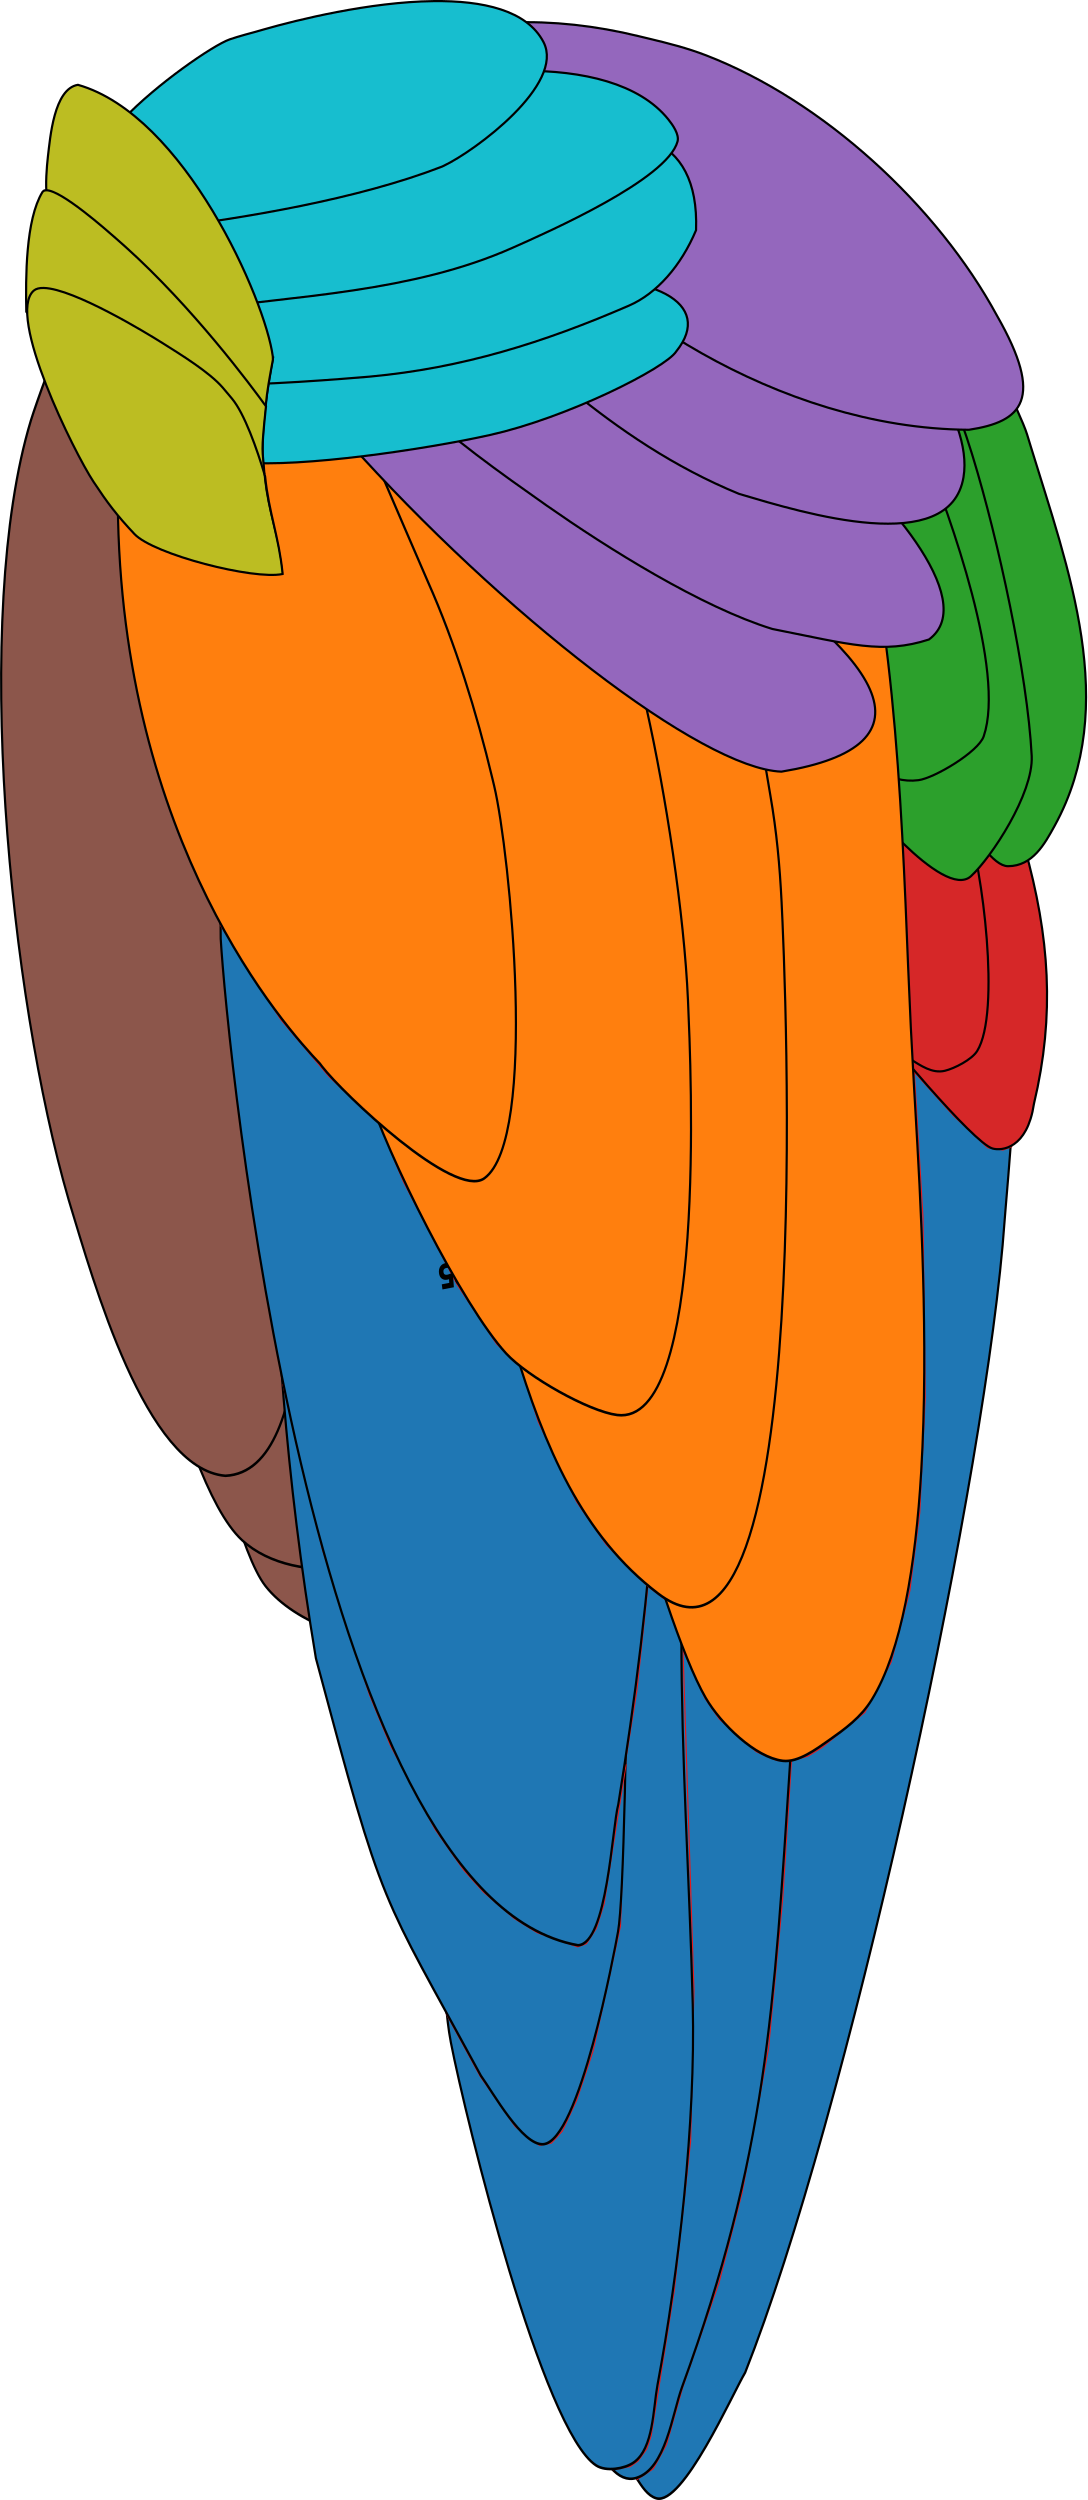
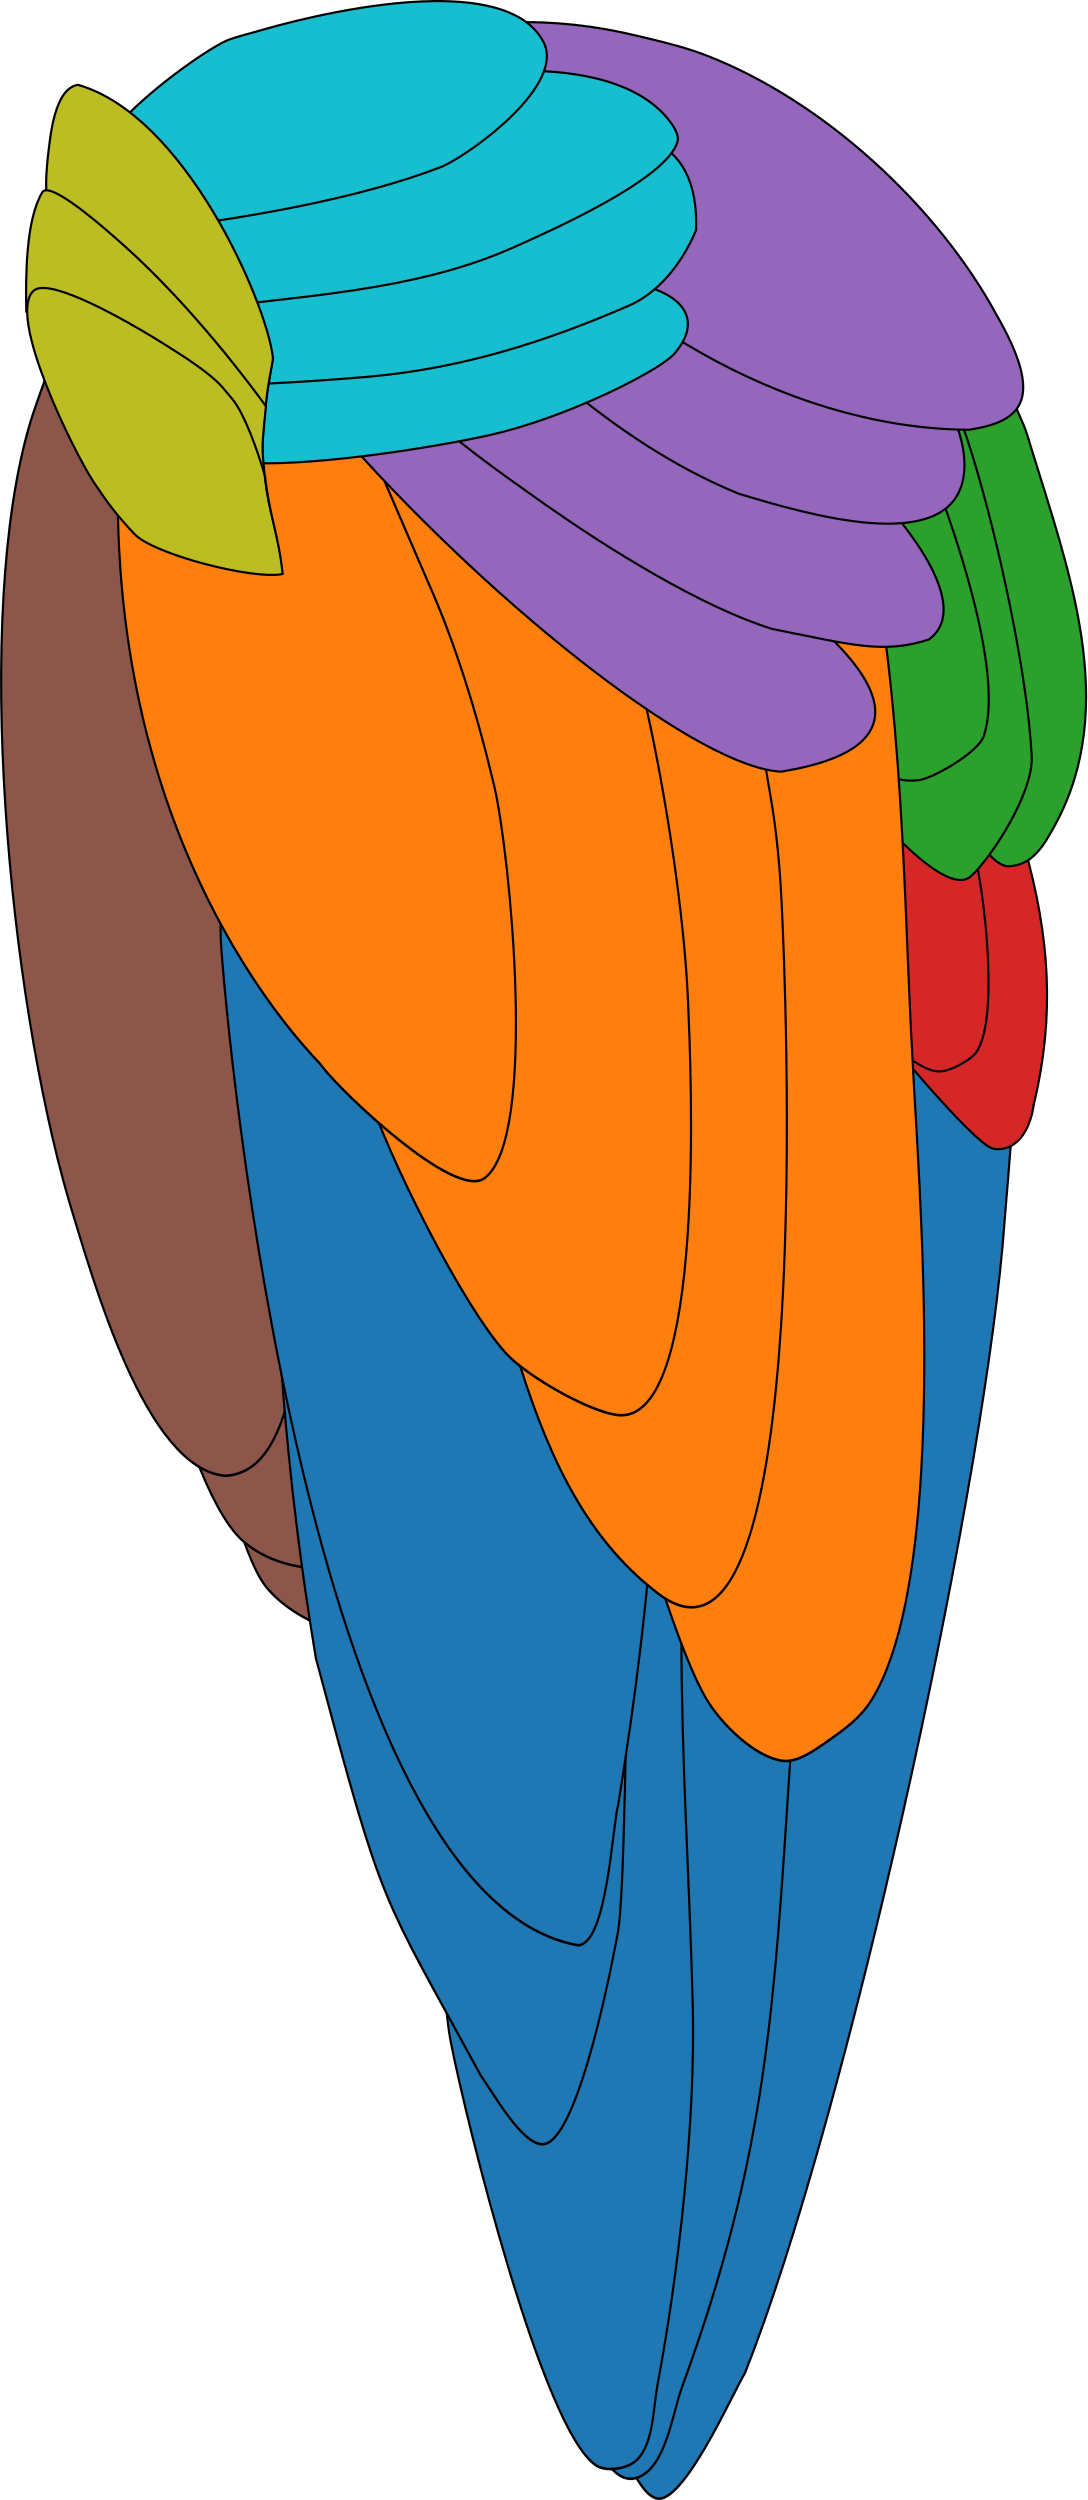
<svg xmlns="http://www.w3.org/2000/svg" width="247.957mm" height="570.177mm" viewBox="0 0 247.957 570.178" version="1.1" id="svg42">
  <style type="text/css" id="style1">
/* As-built feather catalog. Presentation lives here; elements carry classes only. */
.group {
  stroke: #000000;
  stroke-width: 0.5;
}
.label {
  font-family: sans-serif;
  font-size: 6px;
  fill: #000000;
  text-anchor: middle;
}
.outline {
  stroke: #000000;
}
.centerline {
  fill: none;
  stroke-width: 0.265;
  stroke-linecap: butt;
  stroke-linejoin: miter;
}

/* P -- primaries */
.P .outline { fill: #1f77b4; }

/* S -- secondaries */
.S .outline { fill: #ff7f0e; }

/* A -- alula */
.A .outline { fill: #2ca02c; }

/* PC -- primary coverts */
.PC .outline { fill: #d62728; }

/* SC -- secondary coverts */
.SC .outline { fill: #9467bd; }

/* MC -- median coverts */
.MC .outline { fill: #17becf; }

/* LC -- lesser coverts */
.LC .outline { fill: #bcbd22; }

/* B -- body feathers */
.B .outline { fill: #8c564b; }

/* Visibility lines: where each feather passes under the ones in front of it,
   i.e. the edge of the part that is still exposed when the wing is assembled. */
.visibility-line {
  fill: none;
  stroke: #e41a1c;
  stroke-width: 0.265;
  stroke-linecap: round;
  stroke-linejoin: round;
}
</style>
-   <defs id="defs42" />
-   <g id="B" transform="matrix(1.006049,0.09641559,-0.01794757,1.190729,44.96612,-2005.389)" style="display:inline">
-     <g id="B1" transform="matrix(0.9993908,-0.0348995,-0.0348995,-0.9993908,-12.82086,2033.619)" data-fill="#8c564b" class="group B">
+   <defs id="defs42">
+     <g id="B1-def" class="group B" data-fill="#8c564b" transform="translate(-17.49344,2030.981) scale(1,-1)">
      <path id="B1-outline" class="outline" d="M 133.987 119.247 L 139.544 66.207 L 109.295 55.281 C 114.968 53.764 120.694 52.455 126.431 51.191 C 126.431 51.191 128.258 50.811 128.29 50.804 C 131.075 50.209 133.883 49.734 136.672 49.166 C 150.635 46.323 164.905 45.994 179.149 45.995 C 186.321 45.996 197.68 46.802 204.482 48.879 C 208.634 50.148 278.716 62.831 289.846 73.342 C 296.76 79.872 300.45 95.396 298.615 104.567 C 295.781 118.726 215.853 125.749 202.384 125.749 C 205.805 125.749 196.789 125.614 194.797 125.541 C 183.745 125.137 172.688 124.66 161.631 124.155 C 153.162 123.367 144.343 120.766 135.913 119.556 C 135.25 119.454 134.646 119.349 133.987 119.247 z " transform="rotate(-90,164.714,172.6854)" />
    </g>
-     <g id="B2" transform="matrix(0.9876884,-0.1564345,-0.1564345,-0.9876884,-292.7907,2070.802)" data-fill="#8c564b" class="group B" style="display:inline">
+     <g id="B2-def" class="group B" data-fill="#8c564b" transform="translate(-318.8504,2014.889) scale(1,-1)">
      <path id="B2-outline" class="outline" d="M 434.324 115.5 L 433.61 75.368 L 374.199 61.805 C 407.468 53.501 455.055 44.567 465.74 43.508 C 465.74 43.508 467.545 43.338 468.45 43.274 C 473.64 42.912 478.546 42.143 483.782 42.143 C 502.71 42.143 561.434 46.437 574.289 59.86 C 579.568 65.373 581.684 75.126 581.254 82.844 C 580.936 86.49 573.319 89.251 570.691 90.547 C 535.454 107.926 493.089 116.233 453.891 116.233 L 451.171 116.233 C 447.233 116.233 443.328 115.977 439.397 115.806 C 437.707 115.733 436.016 115.621 434.324 115.5 z " transform="rotate(-90,452.3034,163.2412)" />
    </g>
-     <g id="B3" transform="matrix(0.9702957,-0.2419219,-0.2419219,-0.9702957,-560.447,2151.048)" data-fill="#8c564b" class="group B" style="display:inline">
+     <g id="B3-def" class="group B" data-fill="#8c564b" transform="translate(-614.4644,2001.304) scale(1,-1)">
      <path id="B3-outline" class="outline" d="M 605.473 84.469 C 605.451 84.035 605.394 83.375 605.391 83.06 C 607.123 80.599 619.165 72.137 621.664 70.557 C 655.894 48.915 728.188 41.084 768.202 45.554 C 767.942 45.522 768.723 45.615 768.982 45.648 C 784.184 47.605 821.373 51.187 825.54 68.835 C 828.26 90.6 778.393 96.891 765.308 100.937 C 765.308 100.937 762.781 101.611 761.524 101.994 C 756.55 103.507 751.311 104.441 746.207 105.416 C 730.803 108.36 715.737 110.453 700.798 111.418 L 699.335 97.547 L 605.473 84.469 z " transform="rotate(-90,711.2322,150.6894)" />
    </g>
+     <g id="P1-def" class="group P" data-fill="#1f77b4" transform="translate(-135.6171,554.8052) scale(1,-1)">
+       <path d="m 277.066,454.447 c 1.586,-19.457 -0.151,-29.427 -1.98,-49.074 -5.526,-51.175 -35.739,-165.845 -58.73,-214.214 -2.921,-4.101 -14.198,-25.326 -20.256,-23.908 -2.025,0.474 -3.353,2.326 -4.575,3.876 -12.255,15.536 -14.022,165.924 -18.575,197.721 6.555,55.275 7.631,109.494 15.072,136.474 37.727,4.045 44.701,4.819 67.877,7.212 9.658,-11.67 16.364,-43.218 21.167,-58.087 z" id="P1-outline" class="outline" />
+     </g>
+     <g id="P2-def" class="group P" data-fill="#1f77b4" transform="translate(-280.9891,561.2482) scale(1,-1)">
+       <path d="m 371.971,313.509 c -3.692,-46.985 -5.28,-74.512 -24.644,-118.661 -2.254,-5.139 -3.715,-15.557 -10.43,-17.278 -16.549,-4.242 -25.877,73.896 -28.295,86.428 -1.137,5.897 4.59,150.222 4.565,225.401 1.718,7.301 2.327,2.451 4.199,20.261 16.561,1.881 28.088,4.274 53.4,6.06 1.01,-3.592 2.551,-11.307 3.9,-16.682 1.972,-7.865 1.744,-15.629 2.693,-23.553 3.692,-30.813 0.143,-52.898 -1.346,-83.082 -1.274,-25.813 -2.498,-51.619 -3.998,-77.402 -0.029,-0.497 -0.059,-1.989 -0.044,-1.492 z" id="P2-outline" class="outline" />
+     </g>
+     <g id="P3-def" class="group P" data-fill="#1f77b4" transform="translate(-424.3646,566.1154) scale(1,-1)">
+       <path id="P3-outline" class="outline" d="M 496.177 514.51 L 442.482 513.217 C 434.013 465.721 429.809 416.407 421.992 340.163 C 422.362 336.79 422.914 332.229 423.445 328.52 C 425.501 313.53 428.515 298.735 429.94 283.609 C 430.441 278.293 430.001 272.786 430.756 267.511 C 432.917 252.415 445.222 192.108 456.784 184.521 C 458.895 183.136 463.113 183.287 465.343 184.341 C 470.11 186.593 470.647 194.182 472.042 198.555 C 478.787 219.696 485.099 247.799 486.356 269.879 C 487.689 293.293 487.822 316.733 489.913 340.131 C 492.723 371.583 498.441 403.147 497.615 434.915 C 497.577 436.384 497.409 437.837 497.372 439.307 C 497.373 438.818 497.37 440.284 497.37 440.773 C 497.367 448.233 497.381 455.341 496.451 462.544 C 494.943 474.225 499.486 485.549 498.331 497.409 C 497.762 503.257 497.028 508.913 496.177 514.51 z " />
+     </g>
+     <g id="P4-def" class="group P" data-fill="#1f77b4" transform="translate(-563.7171,581.9312) scale(1,-1)">
+       <path id="P4-outline" class="outline" d="M 608.77 531.337 L 542.542 523.933 C 535.886 481.278 532.679 423.168 546.521 354.027 C 562.292 304.885 560.931 310.37 584.164 274.688 C 586.94 271.462 593.647 261.431 598.353 261.666 C 606.605 262.081 614.711 298.665 615.445 302.056 C 618.123 314.433 618.145 435.52 618.145 438.783 L 618.145 442.455 C 618.145 448.974 618.153 455.522 617.878 462.033 C 616.902 485.157 614.23 508.699 608.77 531.337 z " />
+     </g>
+     <g id="P5-def" class="group P" data-fill="#1f77b4" transform="translate(-688.4364,581.6477) scale(1,-1)">
+       <path id="P5-outline" class="outline" d="M 738.514 525.206 L 669.184 528.38 C 666.307 518.301 663.867 508.014 662.475 497.816 C 660.754 478.021 653.927 314.748 713.072 296.148 C 719.671 295.371 724.233 317.032 726.312 321.137 C 740.204 359.385 751.48 399.67 751.48 440.599 L 751.48 444.986 C 751.48 451.202 751.332 457.412 750.773 463.604 C 748.914 484.158 747.07 505.445 738.78 524.614 C 738.694 524.813 738.6 525.007 738.514 525.206 z " />
+     </g>
+     <g id="PC1-def" class="group PC" data-fill="#d62728" transform="translate(271.4071,457.9929) scale(1,-1)">
+       <path id="PC1-outline" class="outline" d="M 437.261 224.892 L 386.687 227.094 C 386.227 208.507 387.963 189.89 391.037 170.267 C 392.429 161.386 394.689 150.903 398.031 142.53 C 400.348 136.726 413.527 107.208 417.473 104.798 C 419.285 103.692 425.065 102.561 429.314 112.087 C 439.462 130.384 442.991 147.924 442.991 168.836 L 442.991 172.331 C 442.991 176.957 442.806 181.678 442.474 186.291 C 441.538 199.308 439.685 212.157 437.261 224.892 z " />
+     </g>
+     <g id="PC2-def" class="group PC" data-fill="#d62728" transform="translate(187.2406,459.2791) scale(1,-1)">
+       <path id="PC2-outline" class="outline" d="M 516.511 222.664 L 469.191 237.621 C 467.633 227.556 467.008 217.874 467.008 209.135 L 467.008 207.304 C 467.008 204.245 466.77 201.207 466.77 198.152 C 466.769 175.909 466.687 153.587 477.389 133.518 C 478.63 131.19 479.921 128.173 482.77 127.289 C 484.934 126.617 489.373 126.347 491.413 127.409 C 500.579 132.18 513.805 162.939 515.834 173.097 C 517.621 182.044 516.467 193.226 516.467 202.381 L 516.467 204.824 C 516.467 208.085 516.231 211.331 516.229 214.586 C 516.228 216.708 516.354 219.536 516.511 222.664 z " />
+     </g>
+     <g id="A1-def" class="group A" data-fill="#2ca02c" transform="translate(305.5104,382.2651) scale(1,-1)">
+       <path id="A1-outline" class="outline" d="m 64.631,198.385 41.487,59.774 -41.487,-59.774 c -0.446,-11.024 -0.428,-21.097 0.43,-28.014 1.016,-8.195 4.178,-16.258 6.448,-24.123 0.839,-2.906 2.862,-10.937 6.127,-11.914 5.37,-1.608 9.452,2.405 12.879,5.74 22.344,21.74 20.054,55.272 20.054,84.178 l -2.5e-4,2.979 c 0,5.205 -3.621,25.843 -4.388,30.983 -1.433,-2.124 -3.925,-5.46 -9.847,-14.393 -1.941,-15.092 -2.063,-15.825 -7.172,-59.003 -6.914,-9.979 -10.92,33.644 -24.532,13.567 z" />
+     </g>
+     <g id="A2-def" class="group A" data-fill="#2ca02c" transform="translate(212.5314,383.7516) scale(1,-1)">
+       <path id="A2-outline" class="outline" d="m 189.329,245.572 -9.221,-13.458 -8.704,-42.301 -31.106,-16.789 c -0.019,-2.991 0.241,-3.841 0.889,-6.443 1.403,-5.629 13.068,-34.069 20.665,-30.464 5.647,2.679 19.118,13.833 21.253,22.135 4.596,18.336 7.121,49.874 7.121,68.955 l -2.6e-4,1.185 c 0,4.916 -0.286,10.969 -0.898,17.18 z" />
+     </g>
+     <g id="A3-def" class="group A" data-fill="#2ca02c" transform="translate(126.6288,379.618) scale(1,-1)">
+       <path id="A3-outline" class="outline" d="M 268.97 226.162 L 226.074 174.609 C 228.789 165.662 233.016 158.687 239.718 156.973 C 243.273 156.063 254.789 157.843 257.24 160.676 C 267.473 172.503 268.965 210.285 268.965 225.662 C 268.965 225.662 268.969 226.057 268.97 226.162 z " />
+     </g>
+     <g id="S1-def" class="group S" data-fill="#ff7f0e" transform="translate(874.1421,786.2718) scale(1,-1)">
+       <path id="S1-outline" class="outline" d="m 153.763,513.752 -38.272,1.963 c -5.756,-31.187 -14.182,-43.399 -35.277,-144.736 2.849,-19.871 16.511,-79.466 26.001,-95.372 3.104,-5.203 10.536,-12.096 16.718,-13.156 3.451,-0.592 7.78,1.695 10.783,3.182 3.747,1.856 7.513,3.767 10.276,7.016 7.429,8.736 11.744,24.719 14.25,42.379 3.491,24.598 3.473,52.452 3.473,68.511 l 2.7e-4,4.561 c 0,7.594 0.083,15.205 0.251,22.798 0.698,31.639 1.677,72.171 -8.203,102.854 z" />
+     </g>
+     <g id="S2-def" class="group S" data-fill="#ff7f0e" transform="translate(661.6275,783.3716) scale(1,-1)">
+       <path id="S2-outline" class="outline" d="m 347.313,509.235 -23.795,4.371 c -18.027,-34.039 -30.839,-56.547 -50.591,-165.45 2.406,-20.048 6.975,-38.429 21.508,-53.147 30.446,-30.844 54.789,109.004 56.933,121.739 1.158,6.873 1.92,13.339 2.071,20.378 0.148,6.887 0.481,13.663 0.481,20.56 l 2.9e-4,2.06 c 0,4.841 -0.021,9.588 -0.848,14.348 -1.686,9.699 -1.268,20.012 -3.996,29.46 -0.595,1.749 -1.093,3.948 -1.764,5.682 z" />
+     </g>
+     <g id="S3-def" class="group S" data-fill="#ff7f0e" transform="translate(534.7518,783.0127) scale(1,-1)">
+       <path id="S3-outline" class="outline" d="m 447.976,508.112 -42.891,10.659 c -20.682,-37.044 -24.095,-58.551 -32.926,-99.988 0.464,-6.007 -0.448,-12.202 0.117,-18.148 1.288,-13.56 10.502,-45.656 17.786,-56.978 3.517,-5.467 15.352,-15.498 21.421,-17.83 19.277,-7.409 33.289,59.155 35.993,71.887 3.469,16.337 5.229,39.211 5.229,55.971 0,0 0.033,3.03 -0.014,4.542 -0.268,8.78 -0.407,17.537 -1.113,26.3 -0.69,8.574 -1.89,16.272 -3.602,23.585 z" />
+     </g>
+     <g id="S4-def" class="group S" data-fill="#ff7f0e" transform="translate(251.5727,792.2567) scale(1,-1)">
+       <path id="S4-outline" class="outline" d="M 682.874 519.081 L 627.746 533.383 C 626.58 530.358 625.536 527.295 624.769 524.248 C 607.4 461.731 634.288 417.513 639.726 409.089 C 639.619 409.307 639.937 408.651 640.045 408.433 C 643.15 402.233 662.131 375.744 669.767 377.818 C 683.744 381.614 692.474 435.979 692.474 448.876 L 692.474 450.335 C 692.474 463.435 691.412 477.403 688.66 490.228 C 688.173 492.496 685.281 507.022 682.874 519.081 z " />
+     </g>
+     <g id="SC1-def" class="group SC" data-fill="#9467bd" transform="translate(-22.24314,1131.05) scale(1,-1)">
+       <path id="SC1-outline" class="outline" d="m 152.673,493.292 -18.512,-5.334 c -9.37,-52.177 -9.192,-109.638 1.489,-124.449 27.141,-25.013 35.433,-3.068 30.169,49.669 -3.814,37.413 -4.275,49.467 -13.146,80.114 z" />
+     </g>
+     <g id="SC2-def" class="group SC" data-fill="#9467bd" transform="translate(-248.1985,1099.858) scale(1,-1)">
+       <path id="SC2-outline" class="outline" d="m 371.637,487.833 -25.776,-5.97 c -1.094,-4.683 -1.967,-8.813 -2.373,-11.034 -1.917,-12.5 -1.995,-26.053 -2.03,-39.03 -0.006,-17.004 1.247,-42.247 6.463,-58.436 7.287,-16.536 9.674,-23.96 18.516,-30.63 14.229,-4.759 22.062,29.192 23.035,48.206 0.401,51.267 -3.031,62.408 -17.835,96.894 z" />
+     </g>
+     <g id="SC3-def" class="group SC" data-fill="#9467bd" transform="translate(-329.3213,1067.398) scale(1,-1)">
+       <path id="SC3-outline" class="outline" d="m 451.986,477.79 -23.785,-1.375 c -9.026,-29.009 -20.249,-57.189 -18.766,-89.044 2.292,-15.561 7.184,-49.751 25.083,-44.797 13.676,3.784 24.957,27.446 28.969,39.796 3.597,14.174 -2.171,62.49 -11.5,95.419 z" />
+     </g>
+     <g id="SC4-def" class="group SC" data-fill="#9467bd" transform="translate(-502.6577,207.3017)">
+       <path id="SC4-outline" class="outline" d="M 589.206 501.038 L 621.616 497.196 C 622.063 488.271 622.618 480.811 624.183 477.705 C 636.171 453.915 642.515 404.051 622.089 365.02 C 614.766 355.145 607.842 352.972 596.1 371.587 C 580.275 395.459 571.404 429.633 574.831 458.055 C 575.374 462.559 576.44 466.94 577.579 471.32 C 577.786 472.115 578.195 473.707 578.195 473.707 C 580.66 483.379 584.286 492.594 589.206 501.038 z " />
+     </g>
+     <g id="MC1-def" class="group MC" data-fill="#17becf" transform="translate(-629.1678,1839.035) scale(1,-1)">
+       <path id="MC1-outline" class="outline" d="m 671.968,366.883 -18.228,-3.281 c -3.287,-13.104 -3.589,-41.496 -2.666,-56.63 1.097,-17.969 8.797,-42.127 12.224,-45.07 9.336,-10.275 19.058,1.94 20.658,27.559 10.021,28.121 1.414,54.035 -11.988,77.422 z" />
+     </g>
+     <g id="MC2-def" class="group MC" data-fill="#17becf" transform="translate(-663.2505,1836.131) scale(1,-1)">
+       <path id="MC2-outline" class="outline" d="m 727.814,367.401 -17.158,-1.72 c -2.404,-8.672 -5.473,-29.579 -6.144,-34.311 0.021,0.155 -0.043,-0.31 -0.064,-0.465 -2.827,-20.908 -1.367,-40.201 2.494,-61.151 1.25,-6.786 6.176,-13.629 13.324,-18.773 43.393,-11.651 24.988,61.603 20.373,85.46 -1.29,7.35 -7.656,17.029 -12.825,30.961 z" />
+     </g>
+     <g id="MC3-def" class="group MC" data-fill="#17becf" transform="translate(-759.9136,1833.689) scale(1,-1)">
+       <path id="MC3-outline" class="outline" d="m 854.662,277.738 c 17.461,39.843 3.761,79.621 0.085,89.975 l -19.209,1.529 c -6.737,-23.427 -16.844,-47.996 -16.847,-73.058 0,-8.952 -0.113,-38.614 6.855,-44.232 1.293,-1.043 3.918,-0.52 5.404,-0.131 10.259,2.679 18.186,13.306 23.713,25.918 z" />
+     </g>
+     <g id="MC4-def" class="group MC" data-fill="#17becf" transform="translate(-799.2613,1823.39) scale(1,-1)">
+       <path id="MC4-outline" class="outline" d="M 917.913 286.241 C 921.732 300.228 922.364 317.207 922.364 325.223 L 922.364 327.236 C 922.364 327.236 922.452 331.274 922.331 333.277 C 922.083 337.373 917.055 352.246 911.55 361.585 L 885.178 360.142 C 882.289 341.482 879.199 315.349 881.089 294.715 C 881.067 294.848 881.133 294.45 881.155 294.318 C 882.432 286.53 891.402 262.507 902.017 264.664 C 910.045 266.295 914.943 275.363 917.913 286.241 z " />
+     </g>
+     <g id="LC1-def" class="group LC" data-fill="#bcbd22" transform="translate(-687.513,1765) scale(1,-1)">
+       <path id="LC1-outline" class="outline" d="m 766.78,45.596 c 5.36,-1.506 10.874,8.349 13.063,11.842 0,0 0.748,1.235 1.105,1.863 1.598,2.804 3.087,5.771 3.789,8.938 0.94,4.239 2.497,8.285 2.303,12.706 -0.419,9.549 -19.227,47.498 -28.212,48.973 -1.759,-2.995 -3.223,-5.008 -5.848,-8.707 -0.093,-0.22 -0.206,-0.457 -0.294,-0.671 -3.941,-12.439 -4.994,-58.432 14.094,-74.944 z" />
+     </g>
+     <g id="LC2-def" class="group LC" data-fill="#bcbd22" transform="translate(-740.019,1743.234) scale(1,-1)">
+       <path id="LC2-outline" class="outline" d="m 814.317,47.267 c 0.28,-0.209 0.567,-0.291 0.86,-0.219 7.031,2.362 15.523,12.518 20.386,18.554 0.868,27.21 2.805,35.477 -18.006,62.987 -3.384,-4.615 -1.788,-3.403 -10.009,-11.326 -0.413,-5.682 -1.733,-27.925 1.176,-48.515 0,0 0.275,-1.893 0.423,-2.838 0.418,-2.664 2.465,-16.621 5.17,-18.644 z" />
+     </g>
+     <g id="LC3-def" class="group LC" data-fill="#bcbd22" transform="translate(-799.3935,1735.003) scale(1,-1)">
+       <path id="LC3-outline" class="outline" d="M 872.932 56.71 C 873.67 56.062 874.386 55.703 875.061 55.717 C 883.514 55.888 891.737 90.022 892.641 97.844 C 893.304 103.586 893.489 107.127 893.152 113 C 892.784 119.408 879.062 138.544 873.142 141.7 C 873.091 141.643 873.043 141.581 872.993 141.522 C 868.281 134.587 866.562 128.991 861.856 122.058 C 859.242 116.043 856.26 108.052 856.26 103.6 C 856.26 103.6 856.247 101.432 856.264 100.349 C 856.339 95.673 858.756 88.421 860.255 83.748 C 861.491 79.895 867.765 61.24 872.932 56.71 z " />
+     </g>
+   </defs>
+   <g id="B" transform="matrix(1.006049,0.09641559,-0.01794757,1.190729,44.96612,-2005.389)" style="display:inline">
+     <use id="B1" href="#B1-def" transform="rotate(-2,60.4067,1898.454)" />
+     <use id="B2" href="#B2-def" transform="rotate(-9,49.3998,1877.285)" style="display:inline" />
+     <use id="B3" href="#B3-def" transform="rotate(-14,22.3295,1856.207)" style="display:inline" />
    <path style="display:inline;fill:none;stroke:#000000;stroke-width:0.265px;stroke-linecap:butt;stroke-linejoin:miter;stroke-opacity:1" d="m 17.192,73.924 33.863,107.95 53.507,-3.742" id="path10-4" transform="matrix(0.992554,-0.08036897,0.01496052,0.8386101,-14.62963,1685.353)" />
  </g>
  <g id="P" transform="matrix(0.9997367,0,0,1.200119,89.23663,104.6847)" style="display:inline">
-     <g id="P1" transform="matrix(1,0,0,-1,-135.6171,554.8052)" data-fill="#1f77b4" class="group P" style="display:inline">
-       <path d="m 277.066,454.447 c 1.586,-19.457 -0.151,-29.427 -1.98,-49.074 -5.526,-51.175 -35.739,-165.845 -58.73,-214.214 -2.921,-4.101 -14.198,-25.326 -20.256,-23.908 -2.025,0.474 -3.353,2.326 -4.575,3.876 -12.255,15.536 -14.022,165.924 -18.575,197.721 6.555,55.275 7.631,109.494 15.072,136.474 37.727,4.045 44.701,4.819 67.877,7.212 9.658,-11.67 16.364,-43.218 21.167,-58.087 z" id="P1-outline" class="outline" />
-       <path class="visibility-line" id="P1-visibility-line" d="M 277.185,424.133 L 275.184,423.508 271.683,423.925 263.931,429.966 254.929,438.298 256.929,410.593 257.429,376.429 256.179,354.557 253.928,339.766 249.677,326.226 243.676,316.644 233.923,309.978 230.672,308.311 226.921,307.478 224.921,281.231 221.67,252.692 215.668,225.403 210.417,208.321 202.165,188.531 198.414,177.491 195.413,172.908 191.662,170.825" />
-       <text x="205" y="459.12" transform="matrix(-1,0,0,1,410,-4.2)" id="P1-label" class="label">
-         <tspan id="tspan6" x="205" y="459.12">P1</tspan>
-       </text>
-     </g>
-     <g id="P2" transform="matrix(1,0,0,-1,-280.9891,561.2482)" data-fill="#1f77b4" class="group P" style="display:inline">
-       <path d="m 371.971,313.509 c -3.692,-46.985 -5.28,-74.512 -24.644,-118.661 -2.254,-5.139 -3.715,-15.557 -10.43,-17.278 -16.549,-4.242 -25.877,73.896 -28.295,86.428 -1.137,5.897 4.59,150.222 4.565,225.401 1.718,7.301 2.327,2.451 4.199,20.261 16.561,1.881 28.088,4.274 53.4,6.06 1.01,-3.592 2.551,-11.307 3.9,-16.682 1.972,-7.865 1.744,-15.629 2.693,-23.553 3.692,-30.813 0.143,-52.898 -1.346,-83.082 -1.274,-25.813 -2.498,-51.619 -3.998,-77.402 -0.029,-0.497 -0.059,-1.989 -0.044,-1.492 z" id="P2-outline" class="outline" />
-       <path class="visibility-line" id="P2-visibility-line" d="M 372.293,313.921 L 369.042,313.921 364.291,315.587 355.789,321.837 352.538,325.795 347.537,334.961 350.037,270.384 349.287,241.637 345.536,213.098 340.285,185.6 339.284,183.101 337.284,180.809 335.534,179.768 331.533,179.143" />
-       <text x="335.15" y="445.55" transform="matrix(-1,0,0,1,670.3,-4.2)" id="P2-label" class="label">P1</text>
-     </g>
-     <g id="P3" transform="matrix(0.9961947,-0.08715575,-0.08715575,-0.9961947,-392.2094,604.944)" data-fill="#1f77b4" class="group P" style="display:inline">
-       <path id="P3-outline" class="outline" d="M 496.177 514.51 L 442.482 513.217 C 434.013 465.721 429.809 416.407 421.992 340.163 C 422.362 336.79 422.914 332.229 423.445 328.52 C 425.501 313.53 428.515 298.735 429.94 283.609 C 430.441 278.293 430.001 272.786 430.756 267.511 C 432.917 252.415 445.222 192.108 456.784 184.521 C 458.895 183.136 463.113 183.287 465.343 184.341 C 470.11 186.593 470.647 194.182 472.042 198.555 C 478.787 219.696 485.099 247.799 486.356 269.879 C 487.689 293.293 487.822 316.733 489.913 340.131 C 492.723 371.583 498.441 403.147 497.615 434.915 C 497.577 436.384 497.409 437.837 497.372 439.307 C 497.373 438.818 497.37 440.284 497.37 440.773 C 497.367 448.233 497.381 455.341 496.451 462.544 C 494.943 474.225 499.486 485.549 498.331 497.409 C 497.762 503.257 497.028 508.913 496.177 514.51 z " />
-       <path class="visibility-line" id="P3-visibility-line" d="M 490.05,337.647 L 487.094,346.897 483.095,349.966 478.879,330.469 475.262,317.821 471.239,286.179 462.941,263.067 458.387,254.055 454.64,248.528 451.95,246.464 449.173,246.288 444.001,250.296 436.865,260.539 430.177,273.043" />
-       <text x="457.22" y="493.06" transform="matrix(-1,0,0,1,914.44,-4.2)" id="P3-label" class="label">P2</text>
-     </g>
-     <g id="P4" transform="matrix(1,0,0,-1,-563.7171,581.9312)" data-fill="#1f77b4" class="group P" style="display:inline">
-       <path id="P4-outline" class="outline" d="M 608.77 531.337 L 542.542 523.933 C 535.886 481.278 532.679 423.168 546.521 354.027 C 562.292 304.885 560.931 310.37 584.164 274.688 C 586.94 271.462 593.647 261.431 598.353 261.666 C 606.605 262.081 614.711 298.665 615.445 302.056 C 618.123 314.433 618.145 435.52 618.145 438.783 L 618.145 442.455 C 618.145 448.974 618.153 455.522 617.878 462.033 C 616.902 485.157 614.23 508.699 608.77 531.337 z " />
-       <path class="visibility-line" id="P4-visibility-line" d="M 538.991,406.055 L 547.993,374.808 558.746,347.103 563.497,337.52 573.75,321.48 580.251,313.773 584.753,309.606 591.755,304.607 597.006,301.899 606.258,299.191 608.259,299.816 610.51,302.732 612.26,307.315 617.261,333.771" />
-       <text x="577.49" y="417.34" transform="matrix(-1,0,0,1,1154.98,-4.2)" id="P4-label" class="label">P4</text>
-     </g>
-     <g id="P5" transform="matrix(0.9876884,-0.1564345,-0.1564345,-0.9876884,-615.3534,686.5039)" data-fill="#1f77b4" class="group P">
-       <path id="P5-outline" class="outline" d="M 738.514 525.206 L 669.184 528.38 C 666.307 518.301 663.867 508.014 662.475 497.816 C 660.754 478.021 653.927 314.748 713.072 296.148 C 719.671 295.371 724.233 317.032 726.312 321.137 C 740.204 359.385 751.48 399.67 751.48 440.599 L 751.48 444.986 C 751.48 451.202 751.332 457.412 750.773 463.604 C 748.914 484.158 747.07 505.445 738.78 524.614 C 738.694 524.813 738.6 525.007 738.514 525.206 z " />
-       <path class="visibility-line" id="P5-visibility-line" d="M 662.811,500.385 L 673.593,480.539 682.766,468.119 692.726,457.472 696.432,445.707 705.472,424.45 712.603,411.931 717.385,406.956 719.675,395.837 725.941,379.448 731.339,370.368 739.486,361.062" />
-       <text x="705.16" y="432.82" transform="matrix(-1,0,0,1,1410.32,-4.2)" id="P5-label" class="label">P5</text>
-     </g>
+     <use id="P1" href="#P1-def" style="display:inline" />
+     <use id="P2" href="#P2-def" style="display:inline" />
+     <use id="P3" href="#P3-def" transform="rotate(-5,36.3744,217.2923)" style="display:inline" />
+     <use id="P4" href="#P4-def" style="display:inline" />
+     <use id="P5" href="#P5-def" transform="rotate(-9,14.2673,169.7721)" />
    <path style="display:inline;fill:none;stroke:#000000;stroke-width:0.265px;stroke-linecap:butt;stroke-linejoin:miter;stroke-opacity:1" d="M 51.075,176.986 210.101,155.096" id="P-topline" transform="matrix(1.000263,0,0,0.8332506,-89.26013,-87.22858)" />
  </g>
  <g id="PC" transform="rotate(-20.65337,204.5238,1562.199)" style="display:inline">
-     <g id="PC1" transform="matrix(0.9961203,0.08800154,0.08800154,-0.9961203,258.5106,420.8672)" data-fill="#d62728" class="group PC">
-       <path id="PC1-outline" class="outline" d="M 437.261 224.892 L 386.687 227.094 C 386.227 208.507 387.963 189.89 391.037 170.267 C 392.429 161.386 394.689 150.903 398.031 142.53 C 400.348 136.726 413.527 107.208 417.473 104.798 C 419.285 103.692 425.065 102.561 429.314 112.087 C 439.462 130.384 442.991 147.924 442.991 168.836 L 442.991 172.331 C 442.991 176.957 442.806 181.678 442.474 186.291 C 441.538 199.308 439.685 212.157 437.261 224.892 z " />
-     </g>
-     <g id="PC2" transform="matrix(0.9848078,-0.1736482,-0.1736482,-0.9848078,226.3186,541.976)" data-fill="#d62728" class="group PC">
-       <path id="PC2-outline" class="outline" d="M 516.511 222.664 L 469.191 237.621 C 467.633 227.556 467.008 217.874 467.008 209.135 L 467.008 207.304 C 467.008 204.245 466.77 201.207 466.77 198.152 C 466.769 175.909 466.687 153.587 477.389 133.518 C 478.63 131.19 479.921 128.173 482.77 127.289 C 484.934 126.617 489.373 126.347 491.413 127.409 C 500.579 132.18 513.805 162.939 515.834 173.097 C 517.621 182.044 516.467 193.226 516.467 202.381 L 516.467 204.824 C 516.467 208.085 516.231 211.331 516.229 214.586 C 516.228 216.708 516.354 219.536 516.511 222.664 z " />
-     </g>
+     <use id="PC1" href="#PC1-def" transform="rotate(5.048648,686.0162,293.1657)" />
+     <use id="PC2" href="#PC2-def" transform="rotate(-10,679.3945,277.2952)" />
    <path style="fill:none;stroke:#000000;stroke-width:0.265px;stroke-linecap:butt;stroke-linejoin:miter;stroke-opacity:1" d="m 147.505,156.236 65.881,-15.346" id="PC-topline" transform="rotate(20.65337,204.5238,1562.199)" />
  </g>
  <g id="A" transform="rotate(-17,137.9943,735.384)" style="display:inline">
-     <g id="A1" transform="matrix(1,0,0,-1,305.5104,382.2651)" data-fill="#2ca02c" class="group A" style="display:inline">
-       <path id="A1-outline" class="outline" d="m 64.631,198.385 41.487,59.774 -41.487,-59.774 c -0.446,-11.024 -0.428,-21.097 0.43,-28.014 1.016,-8.195 4.178,-16.258 6.448,-24.123 0.839,-2.906 2.862,-10.937 6.127,-11.914 5.37,-1.608 9.452,2.405 12.879,5.74 22.344,21.74 20.054,55.272 20.054,84.178 l -2.5e-4,2.979 c 0,5.205 -3.621,25.843 -4.388,30.983 -1.433,-2.124 -3.925,-5.46 -9.847,-14.393 -1.941,-15.092 -2.063,-15.825 -7.172,-59.003 -6.914,-9.979 -10.92,33.644 -24.532,13.567 z" />
-     </g>
-     <g id="A2" transform="matrix(1,0,0,-1,212.5314,383.7516)" data-fill="#2ca02c" class="group A" style="display:inline">
-       <path id="A2-outline" class="outline" d="m 189.329,245.572 -9.221,-13.458 -8.704,-42.301 -31.106,-16.789 c -0.019,-2.991 0.241,-3.841 0.889,-6.443 1.403,-5.629 13.068,-34.069 20.665,-30.464 5.647,2.679 19.118,13.833 21.253,22.135 4.596,18.336 7.121,49.874 7.121,68.955 l -2.6e-4,1.185 c 0,4.916 -0.286,10.969 -0.898,17.18 z" />
-     </g>
-     <g id="A3" transform="matrix(0.9961947,-0.08715575,-0.08715575,-0.9961947,144.2273,400.4638)" data-fill="#2ca02c" class="group A" style="display:inline">
-       <path id="A3-outline" class="outline" d="M 268.97 226.162 L 226.074 174.609 C 228.789 165.662 233.016 158.687 239.718 156.973 C 243.273 156.063 254.789 157.843 257.24 160.676 C 267.473 172.503 268.965 210.285 268.965 225.662 C 268.965 225.662 268.969 226.057 268.97 226.162 z " />
-     </g>
+     <use id="A1" href="#A1-def" style="display:inline" />
+     <use id="A2" href="#A2-def" style="display:inline" />
+     <use id="A3" href="#A3-def" transform="rotate(-5,374.151,188.5058)" style="display:inline" />
    <path style="fill:none;stroke:#000000;stroke-width:0.265px;stroke-linecap:butt;stroke-linejoin:miter;stroke-opacity:1" d="M 189.971,166.423 220.927,70.908" id="A-topline" transform="rotate(17,137.9943,735.384)" />
  </g>
  <g id="S" transform="matrix(0.9973055,-0.08371944,0.06973839,1.197244,-852.3718,-142.0701)" style="display:inline">
-     <g id="S1" transform="matrix(1,0,0,-1,874.1421,786.2718)" data-fill="#ff7f0e" class="group S">
-       <path id="S1-outline" class="outline" d="m 153.763,513.752 -38.272,1.963 c -5.756,-31.187 -14.182,-43.399 -35.277,-144.736 2.849,-19.871 16.511,-79.466 26.001,-95.372 3.104,-5.203 10.536,-12.096 16.718,-13.156 3.451,-0.592 7.78,1.695 10.783,3.182 3.747,1.856 7.513,3.767 10.276,7.016 7.429,8.736 11.744,24.719 14.25,42.379 3.491,24.598 3.473,52.452 3.473,68.511 l 2.7e-4,4.561 c 0,7.594 0.083,15.205 0.251,22.798 0.698,31.639 1.677,72.171 -8.203,102.854 z" />
-     </g>
-     <g id="S2" transform="matrix(0.9876884,-0.1564345,-0.1564345,-0.9876884,726.3211,827.6141)" data-fill="#ff7f0e" class="group S">
-       <path id="S2-outline" class="outline" d="m 347.313,509.235 -23.795,4.371 c -18.027,-34.039 -30.839,-56.547 -50.591,-165.45 2.406,-20.048 6.975,-38.429 21.508,-53.147 30.446,-30.844 54.789,109.004 56.933,121.739 1.158,6.873 1.92,13.339 2.071,20.378 0.148,6.887 0.481,13.663 0.481,20.56 l 2.9e-4,2.06 c 0,4.841 -0.021,9.588 -0.848,14.348 -1.686,9.699 -1.268,20.012 -3.996,29.46 -0.595,1.749 -1.093,3.948 -1.764,5.682 z" />
-     </g>
-     <g id="S3" transform="matrix(0.9816272,-0.190809,-0.190809,-0.9816272,622.1971,853.9783)" data-fill="#ff7f0e" class="group S">
-       <path id="S3-outline" class="outline" d="m 447.976,508.112 -42.891,10.659 c -20.682,-37.044 -24.095,-58.551 -32.926,-99.988 0.464,-6.007 -0.448,-12.202 0.117,-18.148 1.288,-13.56 10.502,-45.656 17.786,-56.978 3.517,-5.467 15.352,-15.498 21.421,-17.83 19.277,-7.409 33.289,59.155 35.993,71.887 3.469,16.337 5.229,39.211 5.229,55.971 0,0 0.033,3.03 -0.014,4.542 -0.268,8.78 -0.407,17.537 -1.113,26.3 -0.69,8.574 -1.89,16.272 -3.602,23.585 z" />
-     </g>
-     <g id="S4" transform="matrix(0.9781476,-0.2079117,-0.2079117,-0.9781476,360.2844,917.4529)" data-fill="#ff7f0e" class="group S">
-       <path id="S4-outline" class="outline" d="M 682.874 519.081 L 627.746 533.383 C 626.58 530.358 625.536 527.295 624.769 524.248 C 607.4 461.731 634.288 417.513 639.726 409.089 C 639.619 409.307 639.937 408.651 640.045 408.433 C 643.15 402.233 662.131 375.744 669.767 377.818 C 683.744 381.614 692.474 435.979 692.474 448.876 L 692.474 450.335 C 692.474 463.435 691.412 477.403 688.66 490.228 C 688.173 492.496 685.281 507.022 682.874 519.081 z " />
-     </g>
+     <use id="S1" href="#S1-def" />
+     <use id="S2" href="#S2-def" transform="rotate(-9,975.051,394.4873)" />
+     <use id="S3" href="#S3-def" transform="rotate(-11,946.9772,364.418)" />
+     <use id="S4" href="#S4-def" transform="rotate(-12,901.5099,337.6931)" />
    <path style="fill:none;stroke:#000000;stroke-width:0.242px;stroke-linecap:butt;stroke-linejoin:miter;stroke-opacity:1" d="m 863.206,265.2 164.769,7.323" id="S-topline" />
  </g>
  <g id="SC" transform="rotate(35,1056.6,454.4381)" style="display:inline">
-     <g id="SC1" transform="matrix(0.05233596,-0.9986295,-0.9986295,-0.05233596,533.2751,884.6567)" data-fill="#9467bd" class="group SC">
-       <path id="path13" class="outline" d="m 152.673,493.292 -18.512,-5.334 c -9.37,-52.177 -9.192,-109.638 1.489,-124.449 27.141,-25.013 35.433,-3.068 30.169,49.669 -3.814,37.413 -4.275,49.467 -13.146,80.114 z" />
-     </g>
-     <g id="SC2" transform="matrix(0,-1,-1,0,530.3679,1052.617)" data-fill="#9467bd" class="group SC">
-       <path id="path14" class="outline" d="m 371.637,487.833 -25.776,-5.97 c -1.094,-4.683 -1.967,-8.813 -2.373,-11.034 -1.917,-12.5 -1.995,-26.053 -2.03,-39.03 -0.006,-17.004 1.247,-42.247 6.463,-58.436 7.287,-16.536 9.674,-23.96 18.516,-30.63 14.229,-4.759 22.062,29.192 23.035,48.206 0.401,51.267 -3.031,62.408 -17.835,96.894 z" />
-     </g>
-     <g id="SC3" transform="matrix(-0.1736482,-0.9848078,-0.9848078,0.1736482,585.682,1019.765)" data-fill="#9467bd" class="group SC" style="display:inline">
-       <path id="path15" class="outline" d="m 451.986,477.79 -23.785,-1.375 c -9.026,-29.009 -20.249,-57.189 -18.766,-89.044 2.292,-15.561 7.184,-49.751 25.083,-44.797 13.676,3.784 24.957,27.446 28.969,39.796 3.597,14.174 -2.171,62.49 -11.5,95.419 z" />
-     </g>
-     <g id="SC4" transform="rotate(83,238.4745,246.5802)" data-fill="#9467bd" class="group SC">
-       <path id="path16" class="outline" d="M 589.206 501.038 L 621.616 497.196 C 622.063 488.271 622.618 480.811 624.183 477.705 C 636.171 453.915 642.515 404.051 622.089 365.02 C 614.766 355.145 607.842 352.972 596.1 371.587 C 580.275 395.459 571.404 429.633 574.831 458.055 C 575.374 462.559 576.44 466.94 577.579 471.32 C 577.786 472.115 578.195 473.707 578.195 473.707 C 580.66 483.379 584.286 492.594 589.206 501.038 z " />
-     </g>
+     <use id="SC1" href="#SC1-def" transform="rotate(-87,125.6937,715.1564)" />
+     <use id="SC2" href="#SC2-def" transform="rotate(-90,117.4641,686.9543)" />
+     <use id="SC3" href="#SC3-def" transform="rotate(-100,108.1962,659.692)" style="display:inline" />
+     <use id="SC4" href="#SC4-def" transform="rotate(83,104.3016,634.3067)" />
    <path style="display:inline;fill:none;stroke:#000000;stroke-width:0.265px;stroke-linecap:butt;stroke-linejoin:miter;stroke-opacity:1" d="m 28.636,625.622 24.445,99.821" id="SC-topline" transform="translate(1.3906286e-5)" />
  </g>
  <g id="MC" transform="rotate(-99,-545.0945,777.3191)" style="display:inline">
-     <g id="MC1" transform="matrix(1,0,0,-1,-629.1678,1839.035)" data-fill="#17becf" class="group MC">
-       <path id="MC1-outline" class="outline" d="m 671.968,366.883 -18.228,-3.281 c -3.287,-13.104 -3.589,-41.496 -2.666,-56.63 1.097,-17.969 8.797,-42.127 12.224,-45.07 9.336,-10.275 19.058,1.94 20.658,27.559 10.021,28.121 1.414,54.035 -11.988,77.422 z" />
-     </g>
-     <g id="MC2" transform="matrix(0.9975641,-0.06975648,-0.06975648,-0.9975641,-640.3042,1886.498)" data-fill="#17becf" class="group MC">
-       <path id="MC2-outline" class="outline" d="m 727.814,367.401 -17.158,-1.72 c -2.404,-8.672 -5.473,-29.579 -6.144,-34.311 0.021,0.155 -0.043,-0.31 -0.064,-0.465 -2.827,-20.908 -1.367,-40.201 2.494,-61.151 1.25,-6.786 6.176,-13.629 13.324,-18.773 43.393,-11.651 24.988,61.603 20.373,85.46 -1.29,7.35 -7.656,17.029 -12.825,30.961 z" />
-     </g>
-     <g id="MC3" transform="matrix(0.9659258,-0.258819,-0.258819,-0.9659258,-650.8557,2041.916)" data-fill="#17becf" class="group MC">
-       <path id="MC3-outline" class="outline" d="m 854.662,277.738 c 17.461,39.843 3.761,79.621 0.085,89.975 l -19.209,1.529 c -6.737,-23.427 -16.844,-47.996 -16.847,-73.058 0,-8.952 -0.113,-38.614 6.855,-44.232 1.293,-1.043 3.918,-0.52 5.404,-0.131 10.259,2.679 18.186,13.306 23.713,25.918 z" />
-     </g>
-     <g id="MC4" transform="matrix(0.9925462,-0.1218694,-0.1218694,-0.9925462,-754.5179,1930.847)" data-fill="#17becf" class="group MC">
-       <path id="MC4-outline" class="outline" d="M 917.913 286.241 C 921.732 300.228 922.364 317.207 922.364 325.223 L 922.364 327.236 C 922.364 327.236 922.452 331.274 922.331 333.277 C 922.083 337.373 917.055 352.246 911.55 361.585 L 885.178 360.142 C 882.289 341.482 879.199 315.349 881.089 294.715 C 881.067 294.848 881.133 294.45 881.155 294.318 C 882.432 286.53 891.402 262.507 902.017 264.664 C 910.045 266.295 914.943 275.363 917.913 286.241 z " />
-     </g>
+     <use id="MC1" href="#MC1-def" />
+     <use id="MC2" href="#MC2-def" transform="rotate(-4,69.3897,1532.766)" />
+     <use id="MC3" href="#MC3-def" transform="rotate(-15,85.4364,1523.614)" />
+     <use id="MC4" href="#MC4-def" transform="rotate(-7,101.5641,1511.345)" />
    <path style="fill:none;stroke:#000000;stroke-width:0.265px;stroke-linecap:butt;stroke-linejoin:miter;stroke-opacity:1" d="M 28.125,27.043 55.253,105.246" id="MC-topline" transform="rotate(99,-545.0945,777.3191)" />
  </g>
  <g id="LC" transform="rotate(-175,21.91789,868.568)" style="display:inline">
-     <g id="LC1" transform="matrix(0.8660254,-0.5,-0.5,-0.8660254,-541.1904,2137.075)" data-fill="#bcbd22" class="group LC">
-       <path id="LC1-outline" class="outline" d="m 766.78,45.596 c 5.36,-1.506 10.874,8.349 13.063,11.842 0,0 0.748,1.235 1.105,1.863 1.598,2.804 3.087,5.771 3.789,8.938 0.94,4.239 2.497,8.285 2.303,12.706 -0.419,9.549 -19.227,47.498 -28.212,48.973 -1.759,-2.995 -3.223,-5.008 -5.848,-8.707 -0.093,-0.22 -0.206,-0.457 -0.294,-0.671 -3.941,-12.439 -4.994,-58.432 14.094,-74.944 z" />
-     </g>
-     <g id="LC2" transform="matrix(0.7071068,-0.7071068,-0.7071068,-0.7071068,-437.1622,2298.83)" data-fill="#bcbd22" class="group LC" style="display:inline">
-       <path id="LC2-outline" class="outline" d="m 814.317,47.267 c 0.28,-0.209 0.567,-0.291 0.86,-0.219 7.031,2.362 15.523,12.518 20.386,18.554 0.868,27.21 2.805,35.477 -18.006,62.987 -3.384,-4.615 -1.788,-3.403 -10.009,-11.326 -0.413,-5.682 -1.733,-27.925 1.176,-48.515 0,0 0.275,-1.893 0.423,-2.838 0.418,-2.664 2.465,-16.621 5.17,-18.644 z" />
-     </g>
-     <g id="LC3" transform="matrix(0.7071068,-0.7071068,-0.7071068,-0.7071068,-473.3579,2324.719)" data-fill="#bcbd22" class="group LC" style="display:inline">
-       <path id="LC3-outline" class="outline" d="M 872.932 56.71 C 873.67 56.062 874.386 55.703 875.061 55.717 C 883.514 55.888 891.737 90.022 892.641 97.844 C 893.304 103.586 893.489 107.127 893.152 113 C 892.784 119.408 879.062 138.544 873.142 141.7 C 873.091 141.643 873.043 141.581 872.993 141.522 C 868.281 134.587 866.562 128.991 861.856 122.058 C 859.242 116.043 856.26 108.052 856.26 103.6 C 856.26 103.6 856.247 101.432 856.264 100.349 C 856.339 95.673 858.756 88.421 860.255 83.748 C 861.491 79.895 867.765 61.24 872.932 56.71 z " />
-     </g>
+     <use id="LC1" href="#LC1-def" transform="rotate(-30,79.9498,1677.996)" />
+     <use id="LC2" href="#LC2-def" transform="rotate(-45,82.0725,1655.451)" style="display:inline" />
+     <use id="LC3" href="#LC3-def" transform="rotate(-45,75.4744,1636.301)" style="display:inline" />
    <path style="fill:none;stroke:#000000;stroke-width:0.265px;stroke-linecap:butt;stroke-linejoin:miter;stroke-opacity:1" d="m 62.446,81.315 c -5.915,30.499 0.585,34.466 2.036,49.785" id="LC-topline" transform="rotate(175,21.91789,868.568)" />
  </g>
</svg>
